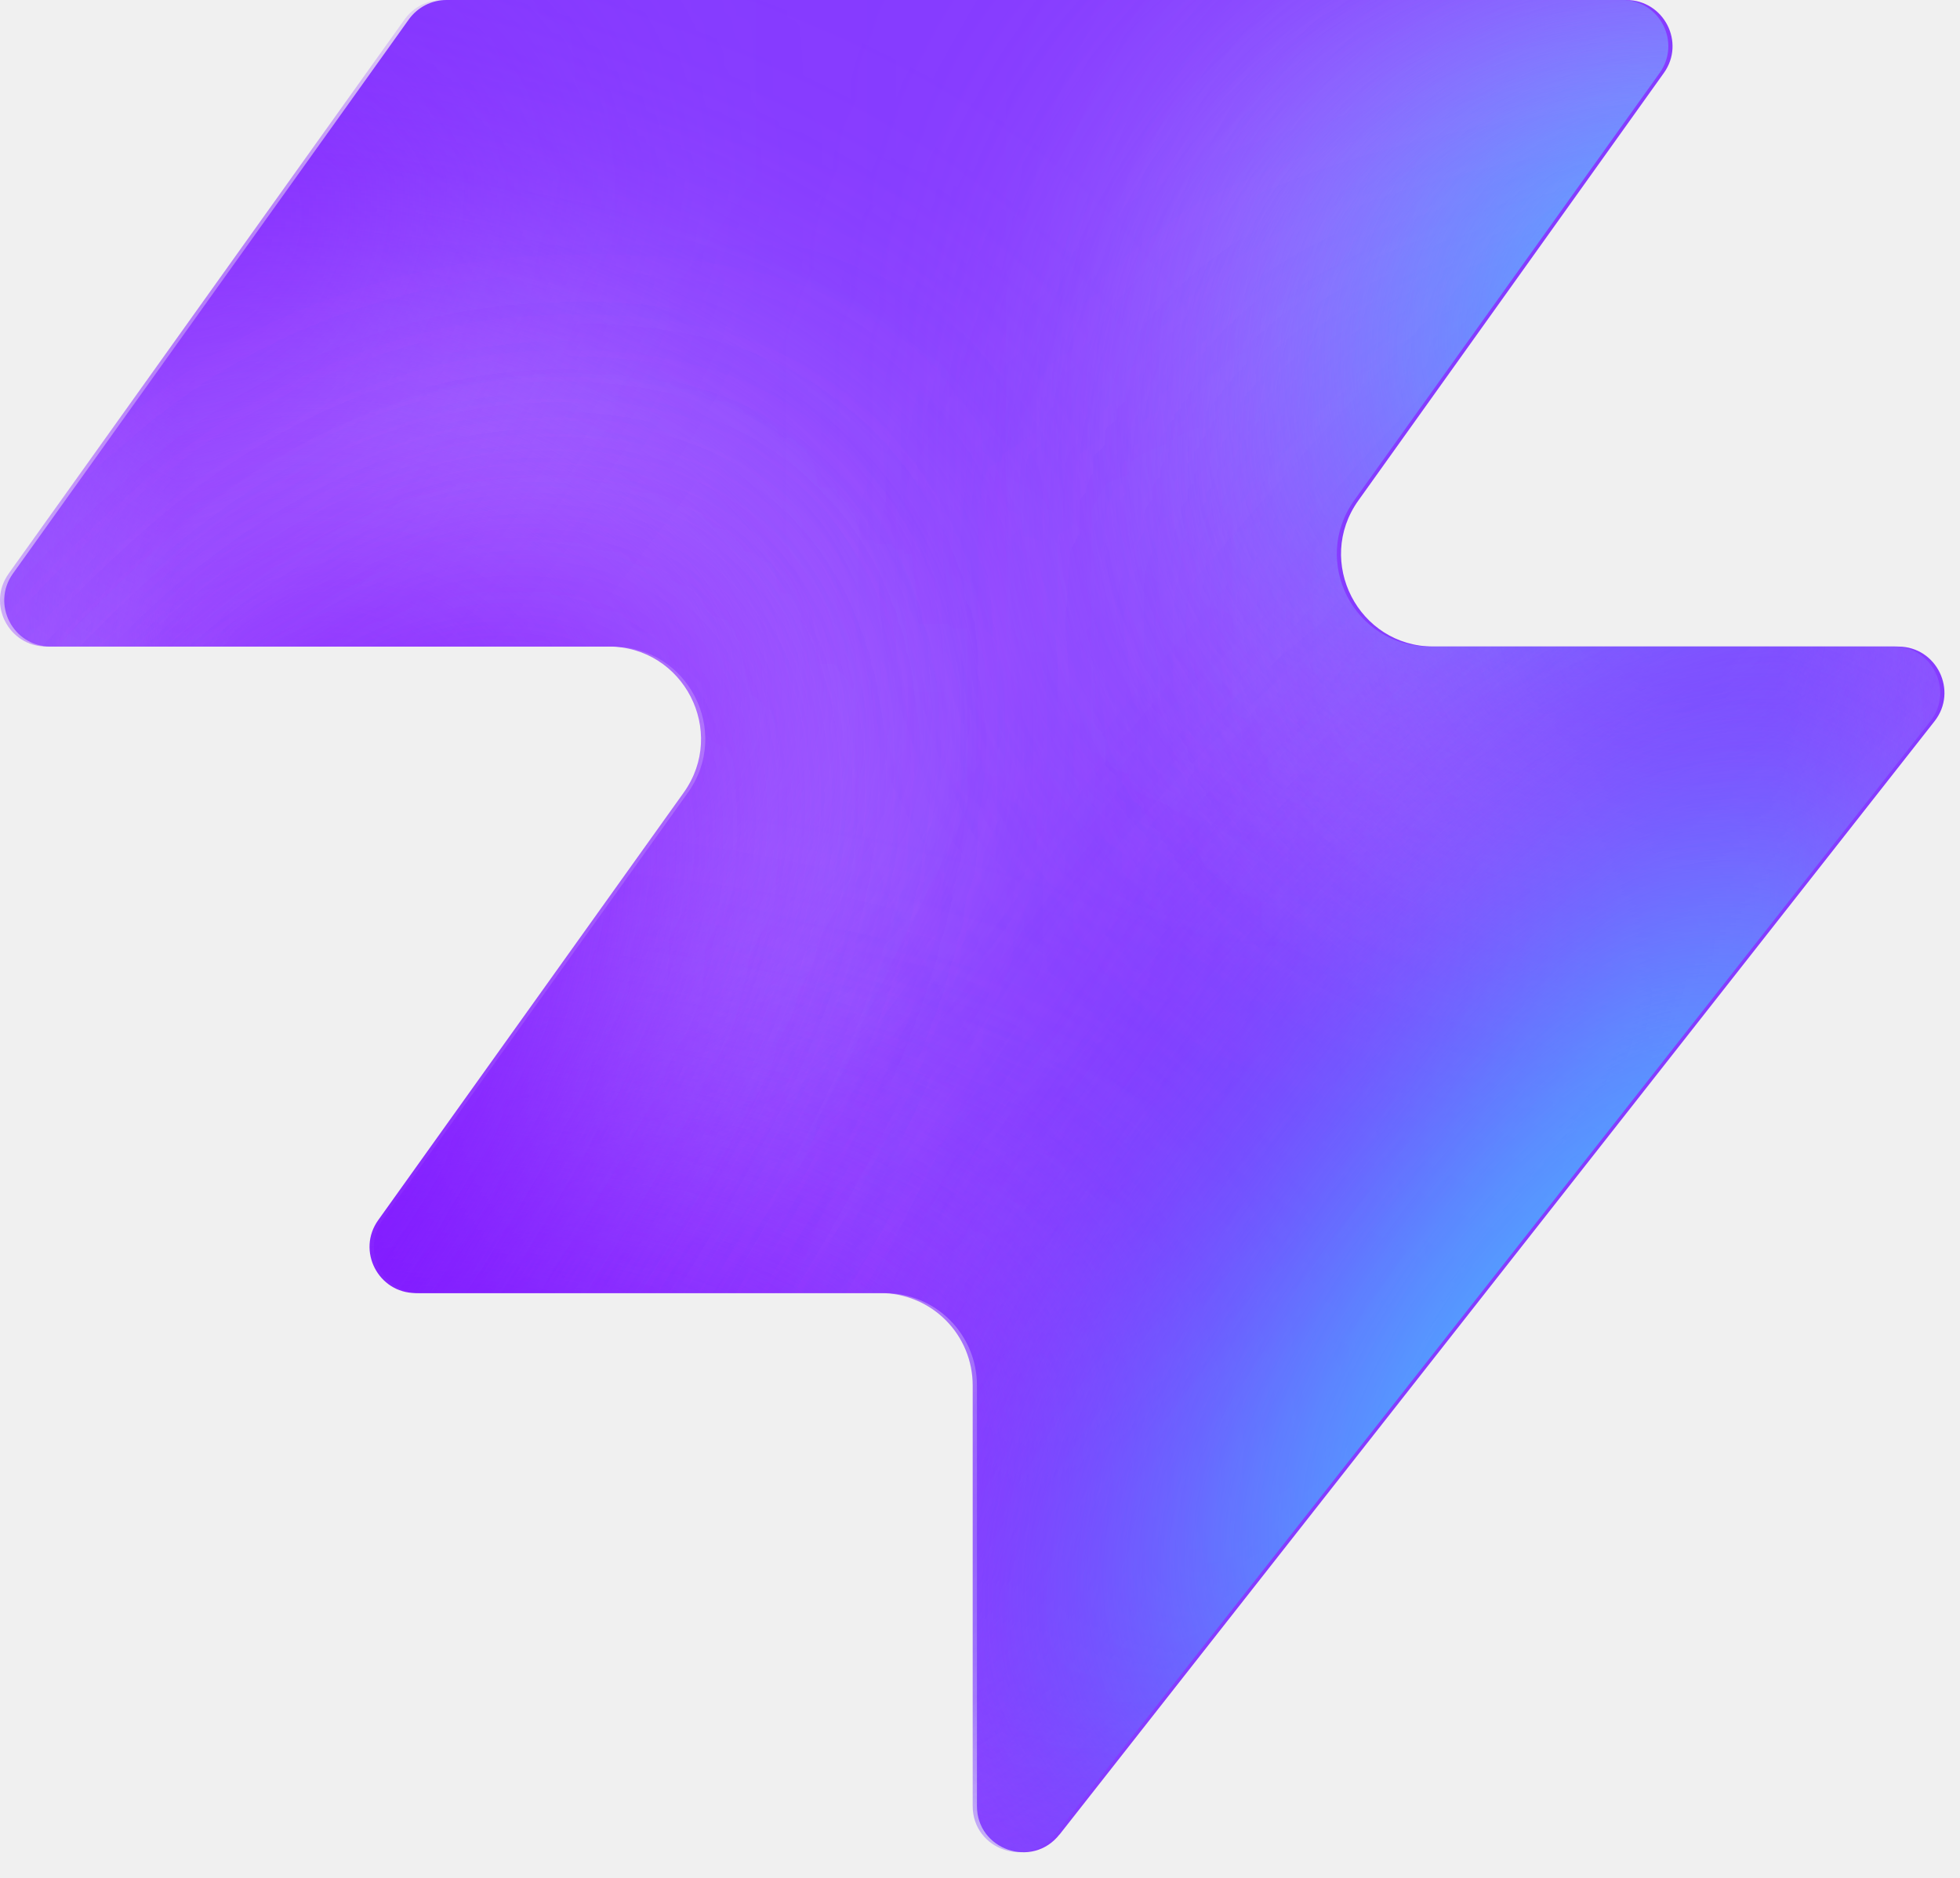
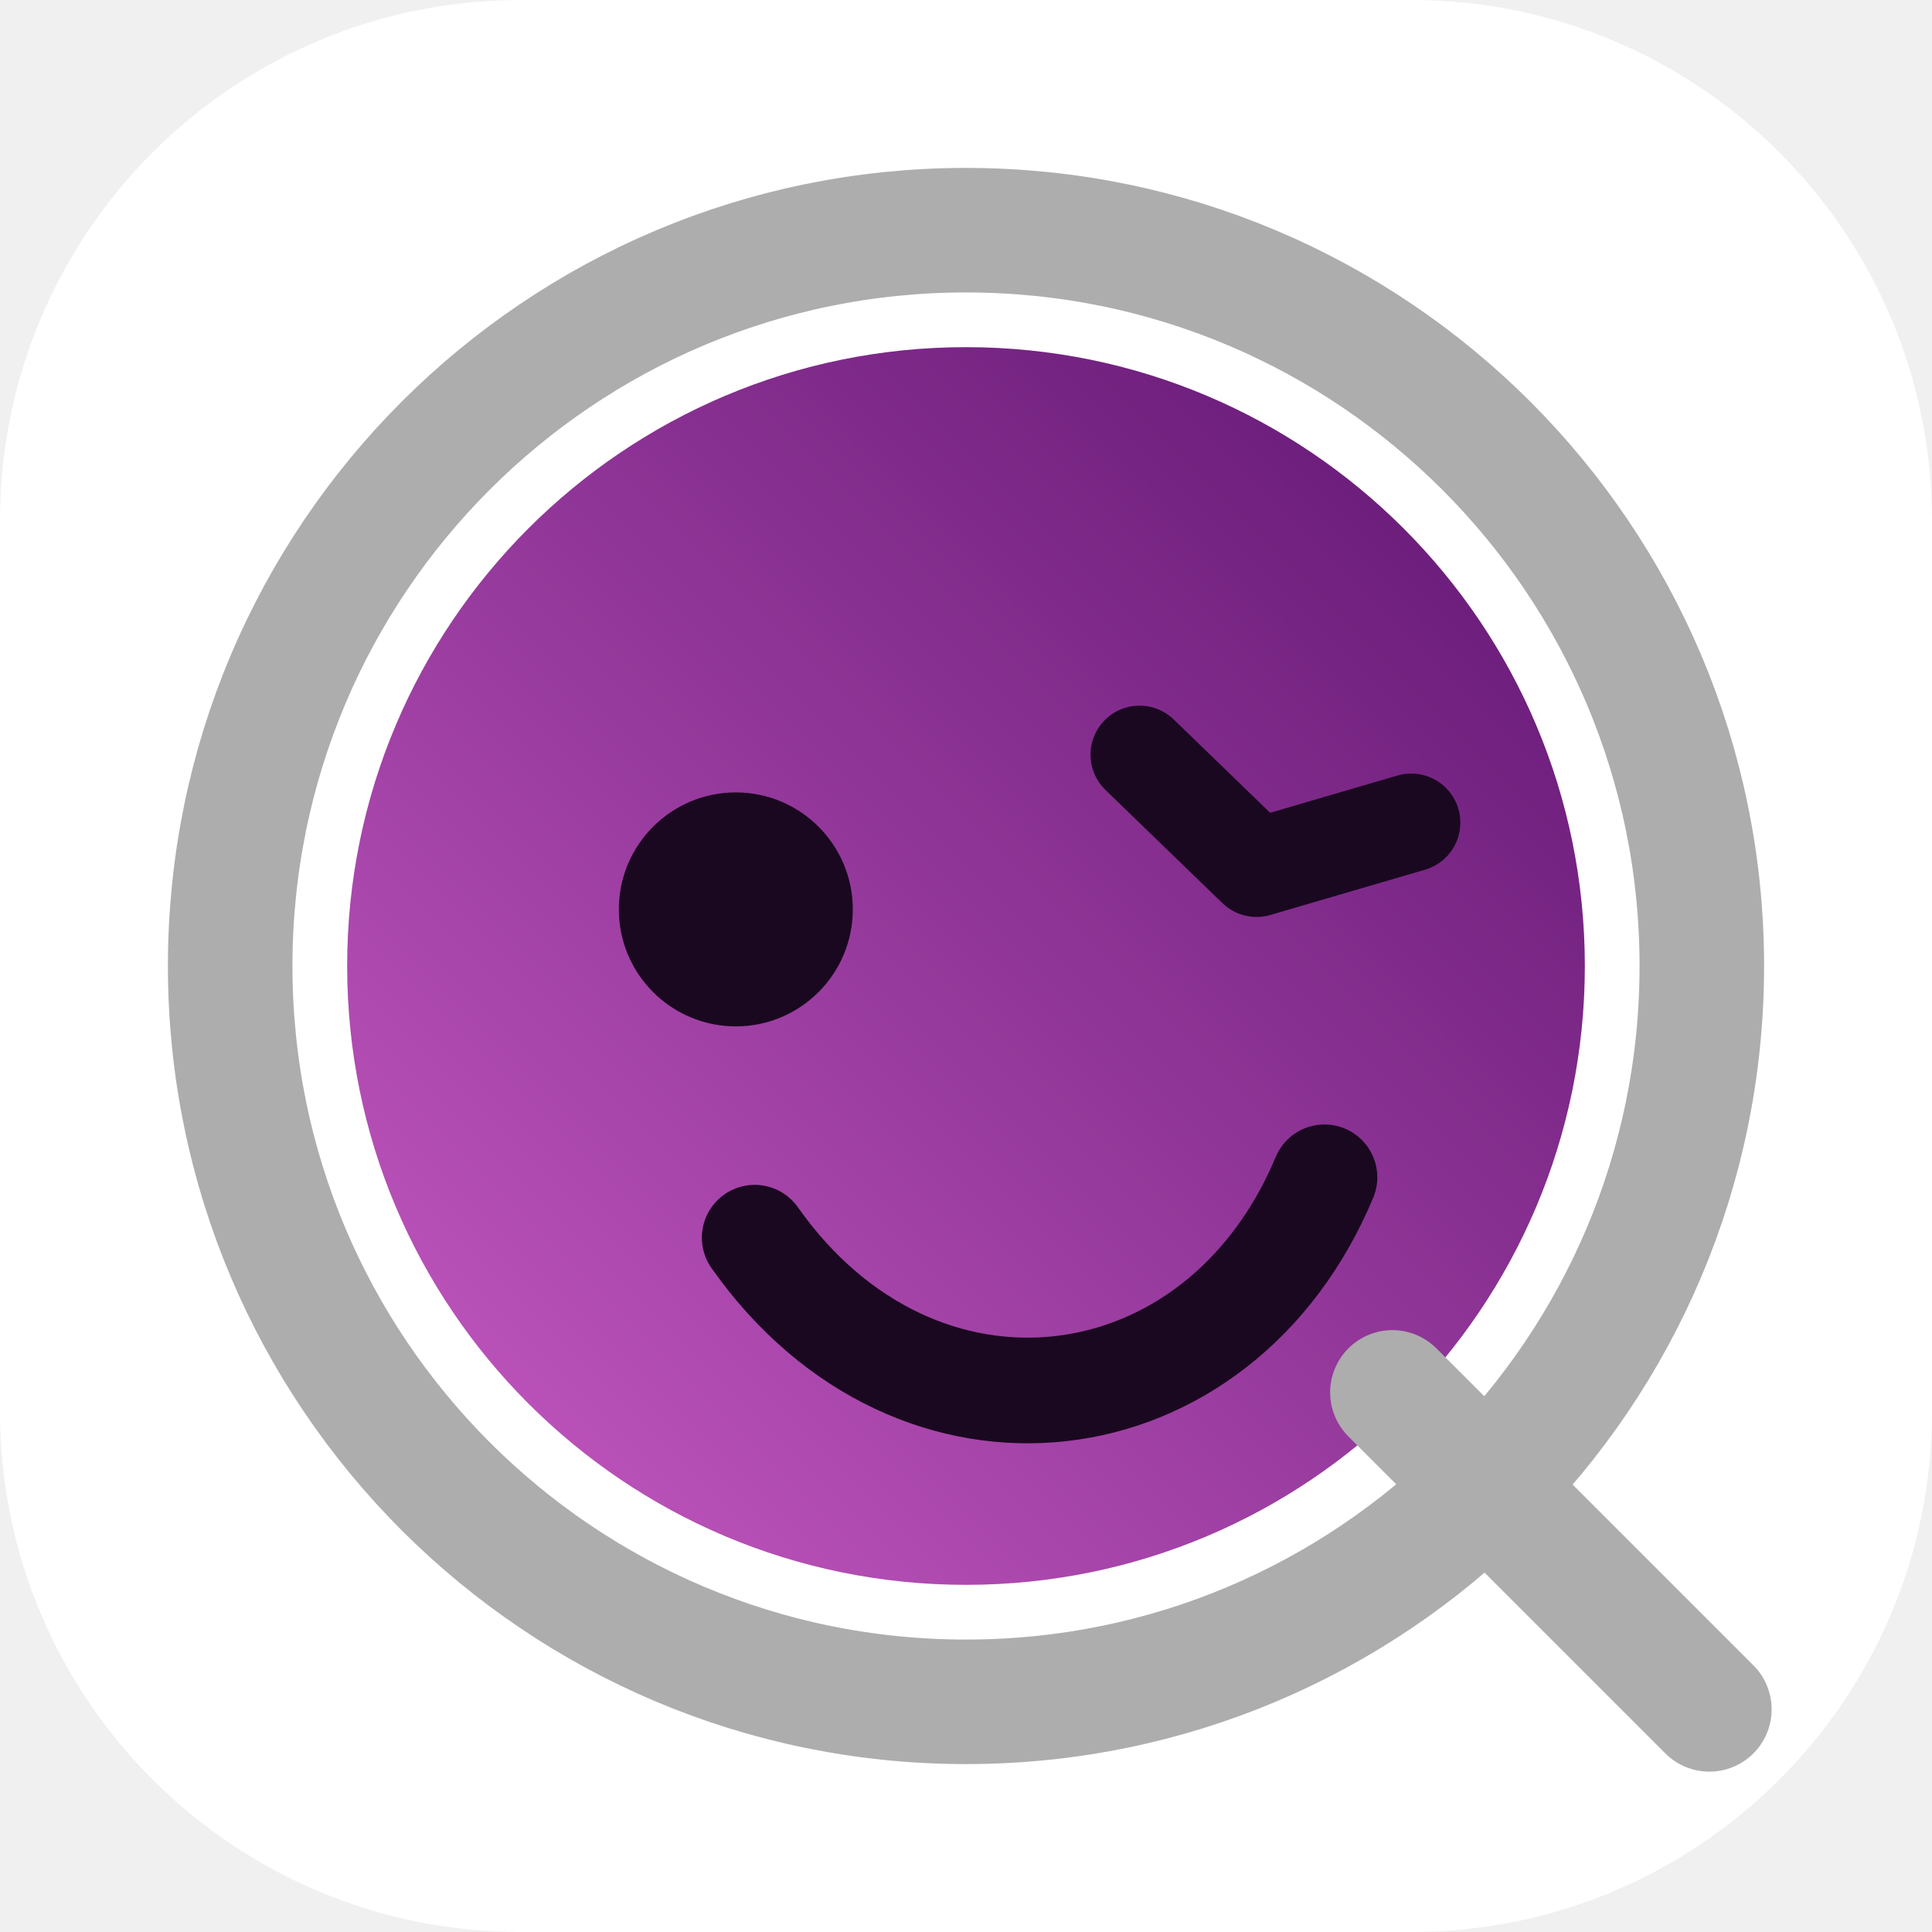
- <svg xmlns="http://www.w3.org/2000/svg" width="48" height="46" fill="none" viewBox="0 0 48 46">
-   <path fill="#863bff" d="M25.946 44.938c-.664.845-2.021.375-2.021-.698V33.937a2.26 2.26 0 0 0-2.262-2.262H10.287c-.92 0-1.456-1.04-.92-1.788l7.48-10.471c1.07-1.497 0-3.578-1.842-3.578H1.237c-.92 0-1.456-1.04-.92-1.788L10.013.474c.214-.297.556-.474.92-.474h28.894c.92 0 1.456 1.04.92 1.788l-7.48 10.471c-1.07 1.498 0 3.579 1.842 3.579h11.377c.943 0 1.473 1.088.89 1.83L25.947 44.94z" style="fill:#863bff;fill:color(display-p3 .525 .23 1);fill-opacity:1" />
-   <mask id="a" width="48" height="46" x="0" y="0" maskUnits="userSpaceOnUse" style="mask-type:alpha">
-     <path fill="#000" d="M25.842 44.938c-.664.844-2.021.375-2.021-.698V33.937a2.26 2.26 0 0 0-2.262-2.262H10.183c-.92 0-1.456-1.04-.92-1.788l7.48-10.471c1.07-1.498 0-3.579-1.842-3.579H1.133c-.92 0-1.456-1.04-.92-1.787L9.91.473c.214-.297.556-.474.92-.474h28.894c.92 0 1.456 1.04.92 1.788l-7.48 10.471c-1.07 1.498 0 3.578 1.842 3.578h11.377c.943 0 1.473 1.088.89 1.832L25.843 44.94z" style="fill:#000;fill-opacity:1" />
-   </mask>
-   <g mask="url(#a)">
-     <g filter="url(#b)">
-       <ellipse cx="5.508" cy="14.704" fill="#ede6ff" rx="5.508" ry="14.704" style="fill:#ede6ff;fill:color(display-p3 .927 .903 1);fill-opacity:1" transform="matrix(.00324 1 1 -.00324 -4.47 31.516)" />
-     </g>
-     <g filter="url(#c)">
-       <ellipse cx="10.399" cy="29.851" fill="#ede6ff" rx="10.399" ry="29.851" style="fill:#ede6ff;fill:color(display-p3 .927 .903 1);fill-opacity:1" transform="matrix(.00324 1 1 -.00324 -39.328 7.883)" />
-     </g>
-     <g filter="url(#d)">
-       <ellipse cx="5.508" cy="30.487" fill="#7e14ff" rx="5.508" ry="30.487" style="fill:#7e14ff;fill:color(display-p3 .492 .077 1);fill-opacity:1" transform="rotate(89.814 -25.913 -14.639)scale(1 -1)" />
-     </g>
-     <g filter="url(#e)">
-       <ellipse cx="5.508" cy="30.599" fill="#7e14ff" rx="5.508" ry="30.599" style="fill:#7e14ff;fill:color(display-p3 .492 .077 1);fill-opacity:1" transform="rotate(89.814 -32.644 -3.334)scale(1 -1)" />
-     </g>
-     <g filter="url(#f)">
-       <ellipse cx="5.508" cy="30.599" fill="#7e14ff" rx="5.508" ry="30.599" style="fill:#7e14ff;fill:color(display-p3 .492 .077 1);fill-opacity:1" transform="matrix(.00324 1 1 -.00324 -34.34 30.47)" />
-     </g>
-     <g filter="url(#g)">
-       <ellipse cx="14.072" cy="22.078" fill="#ede6ff" rx="14.072" ry="22.078" style="fill:#ede6ff;fill:color(display-p3 .927 .903 1);fill-opacity:1" transform="rotate(93.35 24.506 48.493)scale(-1 1)" />
-     </g>
-     <g filter="url(#h)">
-       <ellipse cx="3.47" cy="21.501" fill="#7e14ff" rx="3.47" ry="21.501" style="fill:#7e14ff;fill:color(display-p3 .492 .077 1);fill-opacity:1" transform="rotate(89.009 28.708 47.59)scale(-1 1)" />
-     </g>
-     <g filter="url(#i)">
-       <ellipse cx="3.47" cy="21.501" fill="#7e14ff" rx="3.47" ry="21.501" style="fill:#7e14ff;fill:color(display-p3 .492 .077 1);fill-opacity:1" transform="rotate(89.009 28.708 47.59)scale(-1 1)" />
-     </g>
-     <g filter="url(#j)">
-       <ellipse cx=".387" cy="8.972" fill="#7e14ff" rx="4.407" ry="29.108" style="fill:#7e14ff;fill:color(display-p3 .492 .077 1);fill-opacity:1" transform="rotate(39.51 .387 8.972)" />
-     </g>
-     <g filter="url(#k)">
-       <ellipse cx="47.523" cy="-6.092" fill="#7e14ff" rx="4.407" ry="29.108" style="fill:#7e14ff;fill:color(display-p3 .492 .077 1);fill-opacity:1" transform="rotate(37.892 47.523 -6.092)" />
-     </g>
-     <g filter="url(#l)">
-       <ellipse cx="41.412" cy="6.333" fill="#47bfff" rx="5.971" ry="9.665" style="fill:#47bfff;fill:color(display-p3 .28 .748 1);fill-opacity:1" transform="rotate(37.892 41.412 6.333)" />
-     </g>
-     <g filter="url(#m)">
-       <ellipse cx="-1.879" cy="38.332" fill="#7e14ff" rx="4.407" ry="29.108" style="fill:#7e14ff;fill:color(display-p3 .492 .077 1);fill-opacity:1" transform="rotate(37.892 -1.88 38.332)" />
-     </g>
-     <g filter="url(#n)">
-       <ellipse cx="-1.879" cy="38.332" fill="#7e14ff" rx="4.407" ry="29.108" style="fill:#7e14ff;fill:color(display-p3 .492 .077 1);fill-opacity:1" transform="rotate(37.892 -1.88 38.332)" />
-     </g>
-     <g filter="url(#o)">
-       <ellipse cx="35.651" cy="29.907" fill="#7e14ff" rx="4.407" ry="29.108" style="fill:#7e14ff;fill:color(display-p3 .492 .077 1);fill-opacity:1" transform="rotate(37.892 35.651 29.907)" />
-     </g>
-     <g filter="url(#p)">
-       <ellipse cx="38.418" cy="32.4" fill="#47bfff" rx="5.971" ry="15.297" style="fill:#47bfff;fill:color(display-p3 .28 .748 1);fill-opacity:1" transform="rotate(37.892 38.418 32.4)" />
-     </g>
-   </g>
+ <svg xmlns="http://www.w3.org/2000/svg" width="512" height="512" viewBox="0 0 512 512" role="img">
  <defs>
-     <filter id="b" width="60.045" height="41.654" x="-19.77" y="16.149" color-interpolation-filters="sRGB" filterUnits="userSpaceOnUse">
-       <feFlood flood-opacity="0" result="BackgroundImageFix" />
-       <feBlend in="SourceGraphic" in2="BackgroundImageFix" result="shape" />
-       <feGaussianBlur result="effect1_foregroundBlur_2002_17158" stdDeviation="7.659" />
-     </filter>
-     <filter id="c" width="90.34" height="51.437" x="-54.613" y="-7.533" color-interpolation-filters="sRGB" filterUnits="userSpaceOnUse">
-       <feFlood flood-opacity="0" result="BackgroundImageFix" />
-       <feBlend in="SourceGraphic" in2="BackgroundImageFix" result="shape" />
-       <feGaussianBlur result="effect1_foregroundBlur_2002_17158" stdDeviation="7.659" />
-     </filter>
-     <filter id="d" width="79.355" height="29.4" x="-49.64" y="2.03" color-interpolation-filters="sRGB" filterUnits="userSpaceOnUse">
-       <feFlood flood-opacity="0" result="BackgroundImageFix" />
-       <feBlend in="SourceGraphic" in2="BackgroundImageFix" result="shape" />
-       <feGaussianBlur result="effect1_foregroundBlur_2002_17158" stdDeviation="4.596" />
-     </filter>
-     <filter id="e" width="79.579" height="29.4" x="-45.045" y="20.029" color-interpolation-filters="sRGB" filterUnits="userSpaceOnUse">
-       <feFlood flood-opacity="0" result="BackgroundImageFix" />
-       <feBlend in="SourceGraphic" in2="BackgroundImageFix" result="shape" />
-       <feGaussianBlur result="effect1_foregroundBlur_2002_17158" stdDeviation="4.596" />
-     </filter>
-     <filter id="f" width="79.579" height="29.4" x="-43.513" y="21.178" color-interpolation-filters="sRGB" filterUnits="userSpaceOnUse">
-       <feFlood flood-opacity="0" result="BackgroundImageFix" />
-       <feBlend in="SourceGraphic" in2="BackgroundImageFix" result="shape" />
-       <feGaussianBlur result="effect1_foregroundBlur_2002_17158" stdDeviation="4.596" />
-     </filter>
-     <filter id="g" width="74.749" height="58.852" x="15.756" y="-17.901" color-interpolation-filters="sRGB" filterUnits="userSpaceOnUse">
-       <feFlood flood-opacity="0" result="BackgroundImageFix" />
-       <feBlend in="SourceGraphic" in2="BackgroundImageFix" result="shape" />
-       <feGaussianBlur result="effect1_foregroundBlur_2002_17158" stdDeviation="7.659" />
-     </filter>
-     <filter id="h" width="61.377" height="25.362" x="23.548" y="2.284" color-interpolation-filters="sRGB" filterUnits="userSpaceOnUse">
-       <feFlood flood-opacity="0" result="BackgroundImageFix" />
-       <feBlend in="SourceGraphic" in2="BackgroundImageFix" result="shape" />
-       <feGaussianBlur result="effect1_foregroundBlur_2002_17158" stdDeviation="4.596" />
-     </filter>
-     <filter id="i" width="61.377" height="25.362" x="23.548" y="2.284" color-interpolation-filters="sRGB" filterUnits="userSpaceOnUse">
-       <feFlood flood-opacity="0" result="BackgroundImageFix" />
-       <feBlend in="SourceGraphic" in2="BackgroundImageFix" result="shape" />
-       <feGaussianBlur result="effect1_foregroundBlur_2002_17158" stdDeviation="4.596" />
-     </filter>
-     <filter id="j" width="56.045" height="63.649" x="-27.636" y="-22.853" color-interpolation-filters="sRGB" filterUnits="userSpaceOnUse">
-       <feFlood flood-opacity="0" result="BackgroundImageFix" />
-       <feBlend in="SourceGraphic" in2="BackgroundImageFix" result="shape" />
-       <feGaussianBlur result="effect1_foregroundBlur_2002_17158" stdDeviation="4.596" />
-     </filter>
-     <filter id="k" width="54.814" height="64.646" x="20.116" y="-38.415" color-interpolation-filters="sRGB" filterUnits="userSpaceOnUse">
-       <feFlood flood-opacity="0" result="BackgroundImageFix" />
-       <feBlend in="SourceGraphic" in2="BackgroundImageFix" result="shape" />
-       <feGaussianBlur result="effect1_foregroundBlur_2002_17158" stdDeviation="4.596" />
-     </filter>
-     <filter id="l" width="33.541" height="35.313" x="24.641" y="-11.323" color-interpolation-filters="sRGB" filterUnits="userSpaceOnUse">
-       <feFlood flood-opacity="0" result="BackgroundImageFix" />
-       <feBlend in="SourceGraphic" in2="BackgroundImageFix" result="shape" />
-       <feGaussianBlur result="effect1_foregroundBlur_2002_17158" stdDeviation="4.596" />
-     </filter>
-     <filter id="m" width="54.814" height="64.646" x="-29.286" y="6.009" color-interpolation-filters="sRGB" filterUnits="userSpaceOnUse">
-       <feFlood flood-opacity="0" result="BackgroundImageFix" />
-       <feBlend in="SourceGraphic" in2="BackgroundImageFix" result="shape" />
-       <feGaussianBlur result="effect1_foregroundBlur_2002_17158" stdDeviation="4.596" />
-     </filter>
-     <filter id="n" width="54.814" height="64.646" x="-29.286" y="6.009" color-interpolation-filters="sRGB" filterUnits="userSpaceOnUse">
-       <feFlood flood-opacity="0" result="BackgroundImageFix" />
-       <feBlend in="SourceGraphic" in2="BackgroundImageFix" result="shape" />
-       <feGaussianBlur result="effect1_foregroundBlur_2002_17158" stdDeviation="4.596" />
-     </filter>
-     <filter id="o" width="54.814" height="64.646" x="8.244" y="-2.416" color-interpolation-filters="sRGB" filterUnits="userSpaceOnUse">
-       <feFlood flood-opacity="0" result="BackgroundImageFix" />
-       <feBlend in="SourceGraphic" in2="BackgroundImageFix" result="shape" />
-       <feGaussianBlur result="effect1_foregroundBlur_2002_17158" stdDeviation="4.596" />
-     </filter>
-     <filter id="p" width="39.409" height="43.623" x="18.713" y="10.588" color-interpolation-filters="sRGB" filterUnits="userSpaceOnUse">
-       <feFlood flood-opacity="0" result="BackgroundImageFix" />
-       <feBlend in="SourceGraphic" in2="BackgroundImageFix" result="shape" />
-       <feGaussianBlur result="effect1_foregroundBlur_2002_17158" stdDeviation="4.596" />
-     </filter>
+     <linearGradient id="pg" x1="0" y1="1" x2="1" y2="0">
+       <stop offset="0" stop-color="#C85BC4" />
+       <stop offset="1" stop-color="#5E1470" />
+     </linearGradient>
  </defs>
+   <rect x="0" y="0" width="512" height="512" rx="138" fill="#FFFFFF" />
+   <circle cx="256" cy="256" r="164" fill="url(#pg)" />
+   <circle cx="256" cy="256" r="195" fill="none" stroke="#ADADAD" stroke-width="33" />
+   <line x1="369" y1="369" x2="453" y2="453" stroke="#ADADAD" stroke-width="33" stroke-linecap="round" />
+   <circle cx="195" cy="241" r="31" fill="#1A0820" />
+   <path d="M302 200 L333 230 L374 218" fill="none" stroke="#1A0820" stroke-width="26" stroke-linecap="round" stroke-linejoin="round" />
+   <path d="M200 328 C243 389 323 379 351 312" fill="none" stroke="#1A0820" stroke-width="28" stroke-linecap="round" />
</svg>
